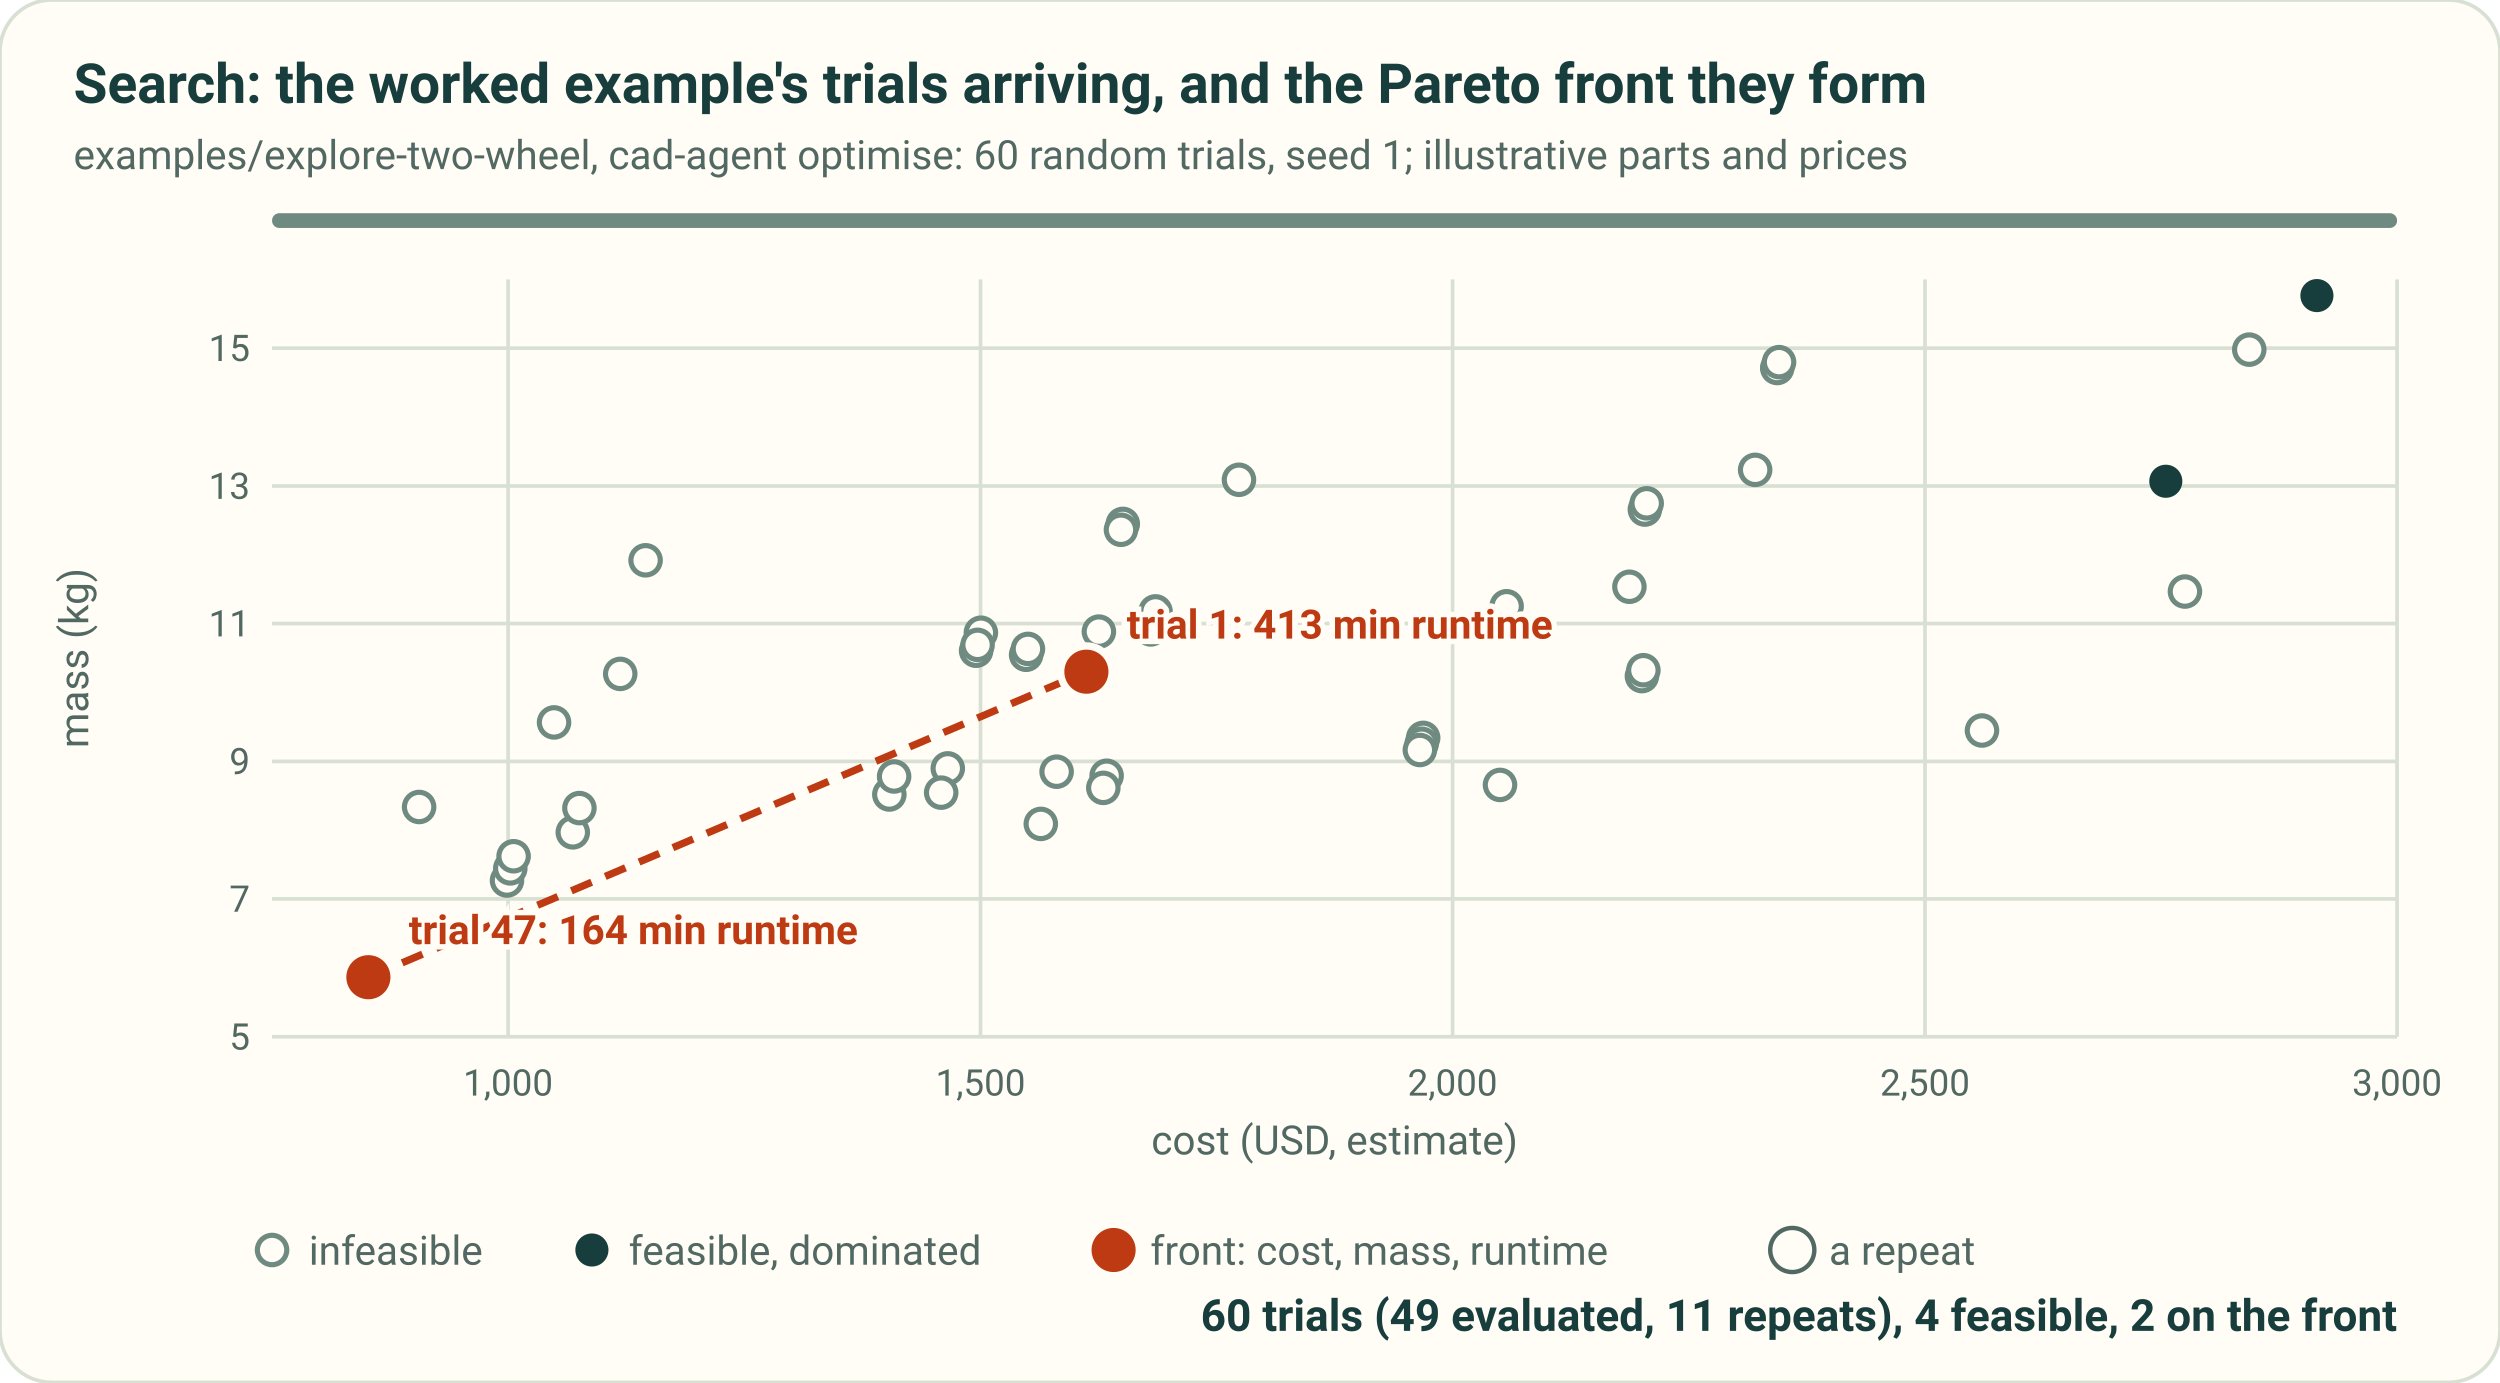
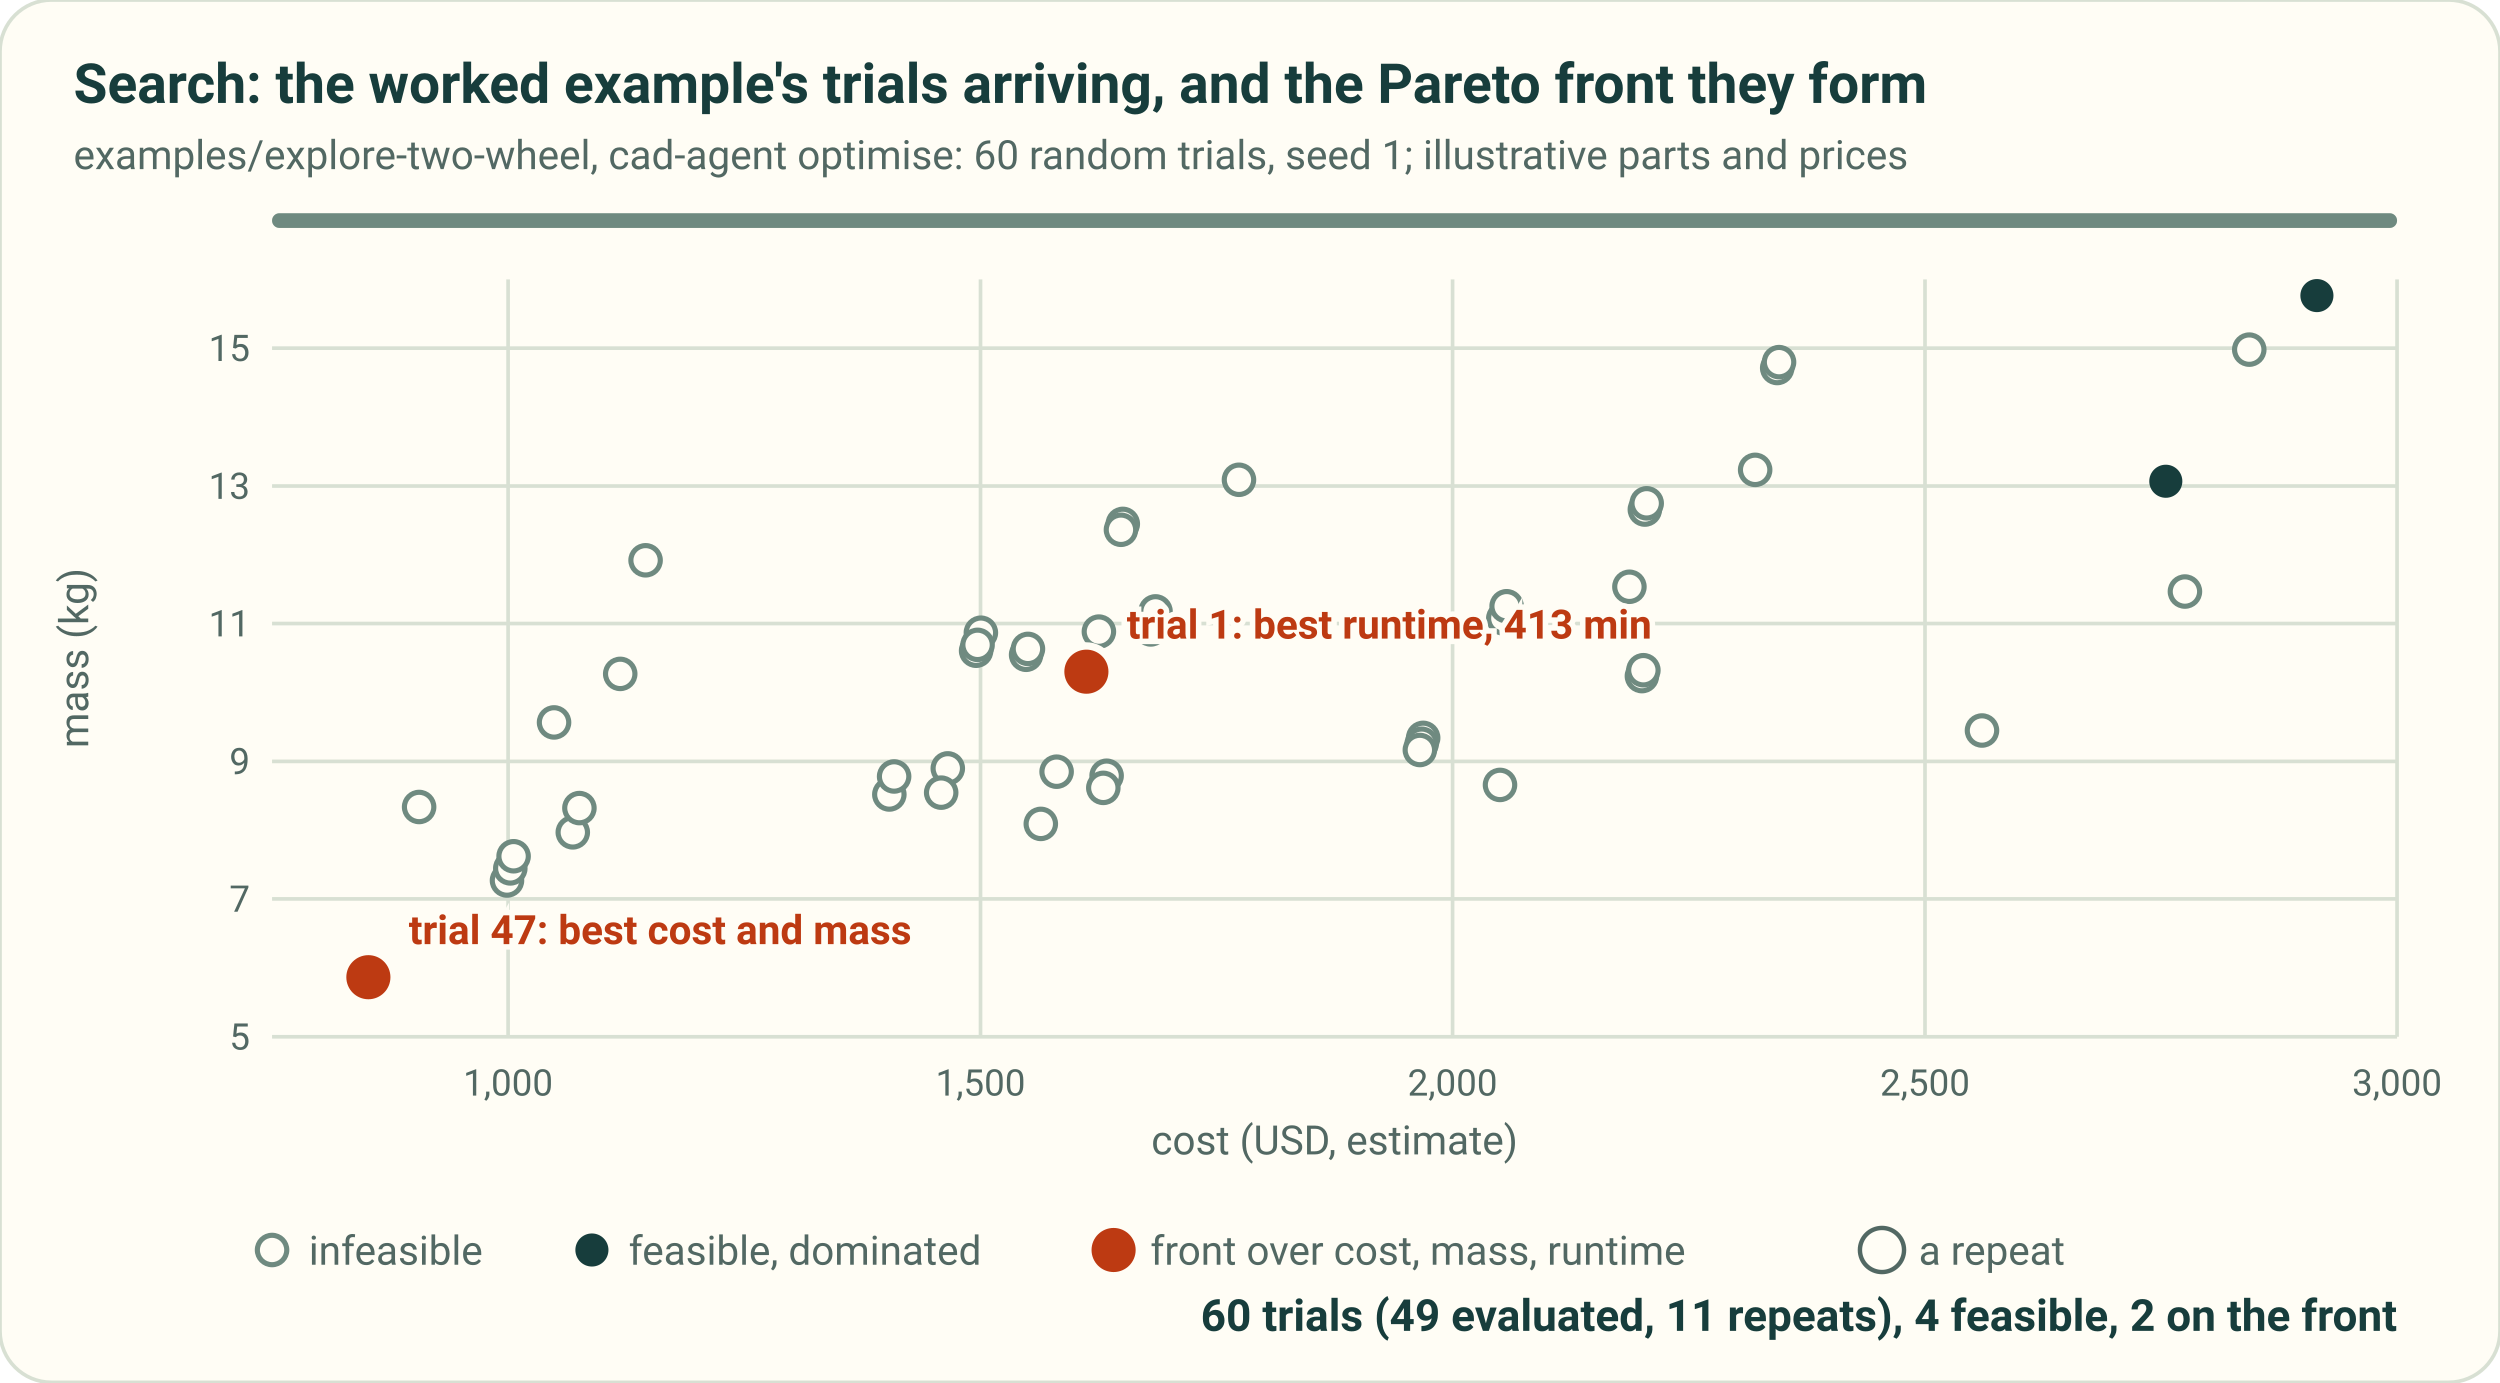
<svg xmlns="http://www.w3.org/2000/svg" viewBox="0 0 680 376" width="680" height="376" role="img" aria-label="The worked example's 60 seeded random trials plotted by cost and mass as they arrive. 4 are feasible and 2 form the Pareto front over cost, mass and runtime: trial 1 and trial 47." font-family="system-ui,-apple-system,Segoe UI,Roboto,sans-serif" font-size="12" fill="#173d3c">
-   <style>.m10,.m11{fill:#526863}.m10{font-size:10px}.m11{font-size:11px}@keyframes k0{0%,4.3%{opacity:0}5.4%{opacity:1}}@keyframes k1{0%,5.4%{opacity:0}6.5%{opacity:1}}@keyframes k2{0%,6.6%{opacity:0}7.6%{opacity:1}}@keyframes k3{0%,7.7%{opacity:0}8.8%{opacity:1}}@keyframes k4{0%,8.9%{opacity:0}9.9%{opacity:1}}@keyframes k5{0%,10%{opacity:0}11.1%{opacity:1}}@keyframes k6{0%,11.1%{opacity:0}12.2%{opacity:1}}@keyframes k7{0%,12.3%{opacity:0}13.4%{opacity:1}}@keyframes k8{0%,13.4%{opacity:0}14.5%{opacity:1}}@keyframes k9{0%,14.6%{opacity:0}15.6%{opacity:1}}@keyframes k10{0%,15.7%{opacity:0}16.8%{opacity:1}}@keyframes k11{0%,16.9%{opacity:0}17.9%{opacity:1}}@keyframes k12{0%,18%{opacity:0}19.1%{opacity:1}}@keyframes k13{0%,19.1%{opacity:0}20.2%{opacity:1}}@keyframes k14{0%,20.3%{opacity:0}21.4%{opacity:1}}@keyframes k15{0%,21.4%{opacity:0}22.5%{opacity:1}}@keyframes k16{0%,22.6%{opacity:0}23.6%{opacity:1}}@keyframes k17{0%,23.7%{opacity:0}24.8%{opacity:1}}@keyframes k18{0%,24.9%{opacity:0}25.9%{opacity:1}}@keyframes k19{0%,26%{opacity:0}27.1%{opacity:1}}@keyframes k20{0%,27.1%{opacity:0}28.2%{opacity:1}}@keyframes k21{0%,28.3%{opacity:0}29.4%{opacity:1}}@keyframes k22{0%,29.4%{opacity:0}30.5%{opacity:1}}@keyframes k23{0%,32.9%{opacity:0}33.9%{opacity:1}}@keyframes k24{0%,34%{opacity:0}35.1%{opacity:1}}@keyframes k25{0%,35.1%{opacity:0}36.2%{opacity:1}}@keyframes k26{0%,36.3%{opacity:0}37.4%{opacity:1}}@keyframes k27{0%,37.4%{opacity:0}38.5%{opacity:1}}@keyframes k28{0%,38.6%{opacity:0}39.6%{opacity:1}}@keyframes k29{0%,39.7%{opacity:0}40.8%{opacity:1}}@keyframes k30{0%,40.9%{opacity:0}41.9%{opacity:1}}@keyframes k31{0%,42%{opacity:0}43.1%{opacity:1}}@keyframes k32{0%,43.1%{opacity:0}44.2%{opacity:1}}@keyframes k33{0%,44.3%{opacity:0}45.4%{opacity:1}}@keyframes k34{0%,45.4%{opacity:0}46.5%{opacity:1}}@keyframes k35{0%,46.6%{opacity:0}47.6%{opacity:1}}@keyframes k36{0%,47.7%{opacity:0}48.8%{opacity:1}}@keyframes k37{0%,48.9%{opacity:0}49.9%{opacity:1}}@keyframes k38{0%,50%{opacity:0}51.1%{opacity:1}}@keyframes k39{0%,51.1%{opacity:0}52.2%{opacity:1}}@keyframes k40{0%,52.3%{opacity:0}53.4%{opacity:1}}@keyframes k41{0%,56.9%{opacity:0}57.9%{opacity:1}}@keyframes k42{0%,58%{opacity:0}59.1%{opacity:1}}@keyframes k43{0%,60.3%{opacity:0}61.4%{opacity:1}}@keyframes k44{0%,62.6%{opacity:0}63.6%{opacity:1}}@keyframes k45{0%,63.7%{opacity:0}64.8%{opacity:1}}@keyframes k46{0%,64.9%{opacity:0}65.9%{opacity:1}}@keyframes k47{0%,67.1%{opacity:0}68.2%{opacity:1}}@keyframes k48{0%,71.7%{opacity:0}72.8%{opacity:1}}@keyframes k49{0%,92.1%,100%{opacity:1}95.7%,99.6%{opacity:0}}@keyframes k50{0%,57.6%,94.3%,100%{opacity:0}59.7%,92.1%{opacity:1}}@keyframes k51{0%,5%,94.3%,100%{opacity:0}7.1%,92.1%{opacity:1}}@keyframes k52{0%,4.3%,95.7%,100%{transform:scaleX(0)}71.7%,92.1%{transform:scaleX(1)}}@keyframes k53{0%,73.1%,94.3%,100%{opacity:0}75.3%,92.1%{opacity:1}}.pts circle{animation:14s linear infinite}@keyframes rep{0%{opacity:.9;transform:scale(.45)}5%{opacity:0;transform:scale(1)}100%{opacity:0}}.rep circle{opacity:0;transform-box:fill-box;transform-origin:center;animation:rep 14s ease-out infinite}.bar{transform-box:fill-box;transform-origin:left}#p1{animation-name:k0}#p2{animation-name:k1}#p3{animation-name:k2}#p4{animation-name:k3}#p5{animation-name:k4}#p6{animation-name:k5}#p7{animation-name:k6}#p8{animation-name:k7}#p9{animation-name:k8}#p10{animation-name:k9}#p11{animation-name:k10}#p12{animation-name:k11}#p13{animation-name:k12}#p14{animation-name:k13}#p15{animation-name:k14}#p16{animation-name:k15}#p17{animation-name:k16}#p18{animation-name:k17}#p19{animation-name:k18}#p20{animation-name:k19}#p21{animation-name:k20}#p22{animation-name:k21}#p23{animation-name:k22}#p26{animation-name:k23}#p27{animation-name:k24}#p28{animation-name:k25}#p29{animation-name:k26}#p30{animation-name:k27}#p31{animation-name:k28}#p32{animation-name:k29}#p33{animation-name:k30}#p34{animation-name:k31}#p35{animation-name:k32}#p36{animation-name:k33}#p37{animation-name:k34}#p38{animation-name:k35}#p39{animation-name:k36}#p40{animation-name:k37}#p41{animation-name:k38}#p42{animation-name:k39}#p43{animation-name:k40}#p47{animation-name:k41}#p48{animation-name:k42}#p50{animation-name:k43}#p52{animation-name:k44}#p53{animation-name:k45}#p54{animation-name:k46}#p56{animation-name:k47}#p60{animation-name:k48}.pts{animation:k49 14s linear infinite}#fl1,#ff47{animation:k50 14s linear infinite}#ff1{animation:k51 14s linear infinite}.bar{animation:k52 14s linear infinite}#sum{animation:k53 14s linear infinite}@media (prefers-reduced-motion:reduce){*{animation:none!important}}</style>
+   <style>.m10,.m11{fill:#526863}.m10{font-size:10px}.m11{font-size:11px}.n{display:none}@media (max-width:400px){text:not(.n),.w{display:none}.n{display:inline}}@keyframes k0{0%,4.3%{opacity:0}5.4%{opacity:1}}@keyframes k1{0%,5.4%{opacity:0}6.5%{opacity:1}}@keyframes k2{0%,6.6%{opacity:0}7.6%{opacity:1}}@keyframes k3{0%,7.7%{opacity:0}8.8%{opacity:1}}@keyframes k4{0%,8.9%{opacity:0}9.9%{opacity:1}}@keyframes k5{0%,10%{opacity:0}11.1%{opacity:1}}@keyframes k6{0%,11.1%{opacity:0}12.2%{opacity:1}}@keyframes k7{0%,12.3%{opacity:0}13.4%{opacity:1}}@keyframes k8{0%,13.4%{opacity:0}14.5%{opacity:1}}@keyframes k9{0%,14.6%{opacity:0}15.6%{opacity:1}}@keyframes k10{0%,15.7%{opacity:0}16.8%{opacity:1}}@keyframes k11{0%,16.9%{opacity:0}17.9%{opacity:1}}@keyframes k12{0%,18%{opacity:0}19.1%{opacity:1}}@keyframes k13{0%,19.1%{opacity:0}20.2%{opacity:1}}@keyframes k14{0%,20.3%{opacity:0}21.4%{opacity:1}}@keyframes k15{0%,21.4%{opacity:0}22.5%{opacity:1}}@keyframes k16{0%,22.6%{opacity:0}23.6%{opacity:1}}@keyframes k17{0%,23.7%{opacity:0}24.8%{opacity:1}}@keyframes k18{0%,24.9%{opacity:0}25.9%{opacity:1}}@keyframes k19{0%,26%{opacity:0}27.1%{opacity:1}}@keyframes k20{0%,27.1%{opacity:0}28.2%{opacity:1}}@keyframes k21{0%,28.3%{opacity:0}29.4%{opacity:1}}@keyframes k22{0%,29.4%{opacity:0}30.5%{opacity:1}}@keyframes k23{0%,32.9%{opacity:0}33.9%{opacity:1}}@keyframes k24{0%,34%{opacity:0}35.1%{opacity:1}}@keyframes k25{0%,35.1%{opacity:0}36.2%{opacity:1}}@keyframes k26{0%,36.3%{opacity:0}37.4%{opacity:1}}@keyframes k27{0%,37.4%{opacity:0}38.5%{opacity:1}}@keyframes k28{0%,38.6%{opacity:0}39.6%{opacity:1}}@keyframes k29{0%,39.7%{opacity:0}40.8%{opacity:1}}@keyframes k30{0%,40.9%{opacity:0}41.9%{opacity:1}}@keyframes k31{0%,42%{opacity:0}43.1%{opacity:1}}@keyframes k32{0%,43.1%{opacity:0}44.2%{opacity:1}}@keyframes k33{0%,44.3%{opacity:0}45.4%{opacity:1}}@keyframes k34{0%,45.4%{opacity:0}46.5%{opacity:1}}@keyframes k35{0%,46.6%{opacity:0}47.6%{opacity:1}}@keyframes k36{0%,47.7%{opacity:0}48.8%{opacity:1}}@keyframes k37{0%,48.9%{opacity:0}49.9%{opacity:1}}@keyframes k38{0%,50%{opacity:0}51.1%{opacity:1}}@keyframes k39{0%,51.1%{opacity:0}52.2%{opacity:1}}@keyframes k40{0%,52.3%{opacity:0}53.4%{opacity:1}}@keyframes k41{0%,56.9%{opacity:0}57.9%{opacity:1}}@keyframes k42{0%,58%{opacity:0}59.1%{opacity:1}}@keyframes k43{0%,60.3%{opacity:0}61.4%{opacity:1}}@keyframes k44{0%,62.6%{opacity:0}63.6%{opacity:1}}@keyframes k45{0%,63.7%{opacity:0}64.8%{opacity:1}}@keyframes k46{0%,64.9%{opacity:0}65.9%{opacity:1}}@keyframes k47{0%,67.1%{opacity:0}68.2%{opacity:1}}@keyframes k48{0%,71.7%{opacity:0}72.8%{opacity:1}}@keyframes k49{0%,92.1%,100%{opacity:1}95.7%,99.6%{opacity:0}}@keyframes k50{0%,5%,94.3%,100%{opacity:0}7.1%,92.1%{opacity:1}}@keyframes k51{0%,57.6%,94.3%,100%{opacity:0}59.7%,92.1%{opacity:1}}@keyframes k52{0%,4.3%,95.7%,100%{transform:scaleX(0)}71.7%,92.1%{transform:scaleX(1)}}@keyframes k53{0%,73.1%,94.3%,100%{opacity:0}75.3%,92.1%{opacity:1}}.pts circle{animation:14s linear infinite}@keyframes rep{0%{opacity:.9;transform:scale(.45)}5%{opacity:0;transform:scale(1)}100%{opacity:0}}.rep circle{opacity:0;transform-box:fill-box;transform-origin:center;animation:rep 14s ease-out infinite}.bar{transform-box:fill-box;transform-origin:left}#p1{animation-name:k0}#p2{animation-name:k1}#p3{animation-name:k2}#p4{animation-name:k3}#p5{animation-name:k4}#p6{animation-name:k5}#p7{animation-name:k6}#p8{animation-name:k7}#p9{animation-name:k8}#p10{animation-name:k9}#p11{animation-name:k10}#p12{animation-name:k11}#p13{animation-name:k12}#p14{animation-name:k13}#p15{animation-name:k14}#p16{animation-name:k15}#p17{animation-name:k16}#p18{animation-name:k17}#p19{animation-name:k18}#p20{animation-name:k19}#p21{animation-name:k20}#p22{animation-name:k21}#p23{animation-name:k22}#p26{animation-name:k23}#p27{animation-name:k24}#p28{animation-name:k25}#p29{animation-name:k26}#p30{animation-name:k27}#p31{animation-name:k28}#p32{animation-name:k29}#p33{animation-name:k30}#p34{animation-name:k31}#p35{animation-name:k32}#p36{animation-name:k33}#p37{animation-name:k34}#p38{animation-name:k35}#p39{animation-name:k36}#p40{animation-name:k37}#p41{animation-name:k38}#p42{animation-name:k39}#p43{animation-name:k40}#p47{animation-name:k41}#p48{animation-name:k42}#p50{animation-name:k43}#p52{animation-name:k44}#p53{animation-name:k45}#p54{animation-name:k46}#p56{animation-name:k47}#p60{animation-name:k48}.pts{animation:k49 14s linear infinite}#ff1{animation:k50 14s linear infinite}#ff47{animation:k51 14s linear infinite}.bar{animation:k52 14s linear infinite}#sum{animation:k53 14s linear infinite}@media (prefers-reduced-motion:reduce){*{animation:none!important}}</style>
  <rect width="680" height="376" rx="14" fill="#fffdf5" stroke="#d8e0d3" />
  <text x="20" y="28" font-size="15" font-weight="700">Search: the worked example's trials arriving, and the Pareto front they form</text>
  <text x="20" y="46" class="m11">examples/explore-two-wheel, cad-agent optimise: 60 random trials, seed 1; illustrative parts and prices</text>
+   <text x="20" y="40" font-size="28" font-weight="700" class="n">Search: 60 trials</text>
+   <text x="82" y="102" font-size="24" fill="#526863" class="n">↑ mass</text>
+   <text x="652" y="316" font-size="24" fill="#526863" text-anchor="end" class="n">cost →</text>
  <path d="M138.2 76V282" stroke="#d8e0d3" />
  <text x="138.2" y="298" class="m10" text-anchor="middle">1,000</text>
  <path d="M266.7 76V282" stroke="#d8e0d3" />
  <text x="266.7" y="298" class="m10" text-anchor="middle">1,500</text>
  <path d="M395.1 76V282" stroke="#d8e0d3" />
  <text x="395.1" y="298" class="m10" text-anchor="middle">2,000</text>
  <path d="M523.6 76V282" stroke="#d8e0d3" />
  <text x="523.6" y="298" class="m10" text-anchor="middle">2,500</text>
  <path d="M652 76V282" stroke="#d8e0d3" />
  <text x="652" y="298" class="m10" text-anchor="middle">3,000</text>
  <path d="M74 282H652" stroke="#d8e0d3" />
  <text x="68" y="285.5" class="m10" text-anchor="end">5</text>
  <path d="M74 244.5H652" stroke="#d8e0d3" />
  <text x="68" y="248" class="m10" text-anchor="end">7</text>
  <path d="M74 207.1H652" stroke="#d8e0d3" />
  <text x="68" y="210.6" class="m10" text-anchor="end">9</text>
  <path d="M74 169.6H652" stroke="#d8e0d3" />
  <text x="68" y="173.1" class="m10" text-anchor="end">11</text>
  <path d="M74 132.2H652" stroke="#d8e0d3" />
  <text x="68" y="135.7" class="m10" text-anchor="end">13</text>
  <path d="M74 94.7H652" stroke="#d8e0d3" />
  <text x="68" y="98.2" class="m10" text-anchor="end">15</text>
  <text x="363" y="314" class="m11" text-anchor="middle">cost (USD, estimate)</text>
  <text x="24" y="179" class="m11" text-anchor="middle" transform="rotate(-90 24 179)">mass (kg)</text>
  <g class="pts">
    <g fill="#fffdf5" stroke="#6f8a80" stroke-width="1.4">
      <circle id="p2" cx="266.8" cy="172.1" r="4" />
      <circle id="p3" cx="305.4" cy="142.5" r="4" />
      <circle id="p4" cx="257.8" cy="209" r="4" />
      <circle id="p5" cx="287.4" cy="209.9" r="4" />
      <circle id="p6" cx="265.5" cy="177" r="4" />
      <circle id="p7" cx="137.9" cy="239.5" r="4" />
      <circle id="p8" cx="301" cy="211" r="4" />
      <circle id="p9" cx="408.9" cy="168.2" r="4" />
      <circle id="p10" cx="168.7" cy="183.3" r="4" />
      <circle id="p11" cx="337" cy="130.5" r="4" />
      <circle id="p12" cx="477.4" cy="127.8" r="4" />
      <circle id="p13" cx="446.6" cy="183.9" r="4" />
      <circle id="p14" cx="279.1" cy="178.1" r="4" />
      <circle id="p15" cx="300.1" cy="214.3" r="4" />
      <circle id="p16" cx="387.1" cy="200.7" r="4" />
      <circle id="p17" cx="241.9" cy="216.1" r="4" />
      <circle id="p18" cx="155.8" cy="226.4" r="4" />
      <circle id="p19" cx="483.4" cy="100.1" r="4" />
      <circle id="p20" cx="447.4" cy="138.6" r="4" />
      <circle id="p21" cx="611.8" cy="95.1" r="4" />
      <circle id="p22" cx="265.9" cy="175.4" r="4" />
      <circle id="p23" cx="304.9" cy="144.1" r="4" />
      <circle id="p26" cx="283.1" cy="224.1" r="4" />
      <circle id="p28" cx="447" cy="182.3" r="4" />
      <circle id="p29" cx="157.6" cy="219.8" r="4" />
      <circle id="p30" cx="314.3" cy="166.3" r="4" />
      <circle id="p31" cx="408" cy="213.5" r="4" />
      <circle id="p32" cx="138.8" cy="236.2" r="4" />
      <circle id="p33" cx="175.6" cy="152.4" r="4" />
      <circle id="p34" cx="483.9" cy="98.5" r="4" />
      <circle id="p35" cx="298.9" cy="171.8" r="4" />
      <circle id="p36" cx="594.3" cy="160.9" r="4" />
      <circle id="p37" cx="386.7" cy="202.3" r="4" />
      <circle id="p38" cx="409.8" cy="164.9" r="4" />
      <circle id="p39" cx="386.2" cy="204" r="4" />
      <circle id="p40" cx="256" cy="215.6" r="4" />
      <circle id="p41" cx="150.7" cy="196.5" r="4" />
      <circle id="p42" cx="443.2" cy="159.6" r="4" />
      <circle id="p43" cx="279.6" cy="176.5" r="4" />
      <circle id="p48" cx="139.7" cy="232.9" r="4" />
      <circle id="p50" cx="243.2" cy="211.2" r="4" />
      <circle id="p52" cx="313" cy="171.2" r="4" />
      <circle id="p53" cx="114" cy="219.5" r="4" />
      <circle id="p54" cx="539.1" cy="198.7" r="4" />
      <circle id="p56" cx="447.9" cy="136.9" r="4" />
    </g>
    <g fill="#173d3c">
      <circle id="p1" cx="295.5" cy="182.7" r="4.5" />
      <circle id="p27" cx="589.1" cy="130.9" r="4.5" />
      <circle id="p47" cx="100.2" cy="265.8" r="4.5" />
      <circle id="p60" cx="630.2" cy="80.4" r="4.5" />
    </g>
  </g>
  <g class="rep" fill="none" stroke="#526863" stroke-width="1.2">
    <circle cx="304.9" cy="144.1" r="9" style="animation-delay:4.28s" />
    <circle cx="446.6" cy="183.9" r="9" style="animation-delay:4.44s" />
    <circle cx="446.6" cy="183.9" r="9" style="animation-delay:7.48s" />
    <circle cx="266.8" cy="172.1" r="9" style="animation-delay:7.64s" />
    <circle cx="337" cy="130.5" r="9" style="animation-delay:7.8s" />
    <circle cx="157.6" cy="219.8" r="9" style="animation-delay:8.28s" />
    <circle cx="150.7" cy="196.5" r="9" style="animation-delay:8.6s" />
    <circle cx="265.5" cy="177" r="9" style="animation-delay:9.24s" />
    <circle cx="139.7" cy="232.9" r="9" style="animation-delay:9.56s" />
    <circle cx="539.1" cy="198.7" r="9" style="animation-delay:9.72s" />
    <circle cx="300.1" cy="214.3" r="9" style="animation-delay:9.88s" />
  </g>
-   <path id="fl1" d="M100.2 265.8 295.5 182.7" fill="none" stroke="#bd3a12" stroke-width="2" stroke-dasharray="6 4" />
  <g id="ff1">
    <circle cx="295.5" cy="182.7" r="7" fill="#bd3a12" stroke="#fffdf5" stroke-width="2" />
-     <text x="306.5" y="173.7" font-size="11" fill="#bd3a12" font-weight="600" stroke="#fffdf5" stroke-width="3" paint-order="stroke">trial 1: 413 min runtime</text>
+     <text x="306.5" y="173.7" font-size="11" fill="#bd3a12" font-weight="600" stroke="#fffdf5" stroke-width="3" paint-order="stroke">trial 1: best runtime, 413 min</text>
+     <text x="307.5" y="190.7" font-size="24" fill="#bd3a12" font-weight="700" stroke="#fffdf5" stroke-width="3" paint-order="stroke" class="n">1: best runtime</text>
  </g>
  <g id="ff47">
    <circle cx="100.2" cy="265.8" r="7" fill="#bd3a12" stroke="#fffdf5" stroke-width="2" />
-     <text x="111.2" y="256.8" font-size="11" fill="#bd3a12" font-weight="600" stroke="#fffdf5" stroke-width="3" paint-order="stroke">trial 47: 164 min runtime</text>
+     <text x="111.2" y="256.8" font-size="11" fill="#bd3a12" font-weight="600" stroke="#fffdf5" stroke-width="3" paint-order="stroke">trial 47: best cost and mass</text>
+     <text x="112.2" y="273.8" font-size="24" fill="#bd3a12" font-weight="700" stroke="#fffdf5" stroke-width="3" paint-order="stroke" class="n">47: best cost and mass</text>
  </g>
  <rect x="74" y="58" width="578" height="4" rx="2" fill="#d8e0d3" />
  <rect class="bar" x="74" y="58" width="578" height="4" rx="2" fill="#6f8a80" />
-   <g transform="translate(74 340)">
+   <g class="w" transform="translate(74 340)">
    <circle cx="0" cy="0" r="4" fill="#fffdf5" stroke="#6f8a80" stroke-width="1.4" />
    <text x="10" y="4" class="m11">infeasible</text>
  </g>
-   <g transform="translate(161.0 340)">
+   <g class="w" transform="translate(161.0 340)">
    <circle cx="0" cy="0" r="4.5" fill="#173d3c" />
    <text x="10" y="4" class="m11">feasible, dominated</text>
  </g>
-   <g transform="translate(302.9 340)">
+   <g class="w" transform="translate(302.9 340)">
    <circle cx="0" cy="0" r="6" fill="#bd3a12" />
-     <text x="10" y="4" class="m11">front: cost, mass, runtime</text>
+     <text x="10" y="4" class="m11">front over cost, mass, runtime</text>
  </g>
-   <g transform="translate(487.5 340)">
+   <g class="w" transform="translate(511.9 340)">
    <circle cx="0" cy="0" r="6" fill="none" stroke="#526863" stroke-width="1.2" />
    <text x="10" y="4" class="m11">a repeat</text>
  </g>
  <g id="sum">
    <text x="652" y="362" text-anchor="end" font-weight="600">60 trials (49 evaluated, 11 repeats), 4 feasible, 2 on the front</text>
+     <text x="652" y="354" font-size="24" text-anchor="end" font-weight="700" class="n">4 feasible, 2 on the front</text>
  </g>
</svg>
